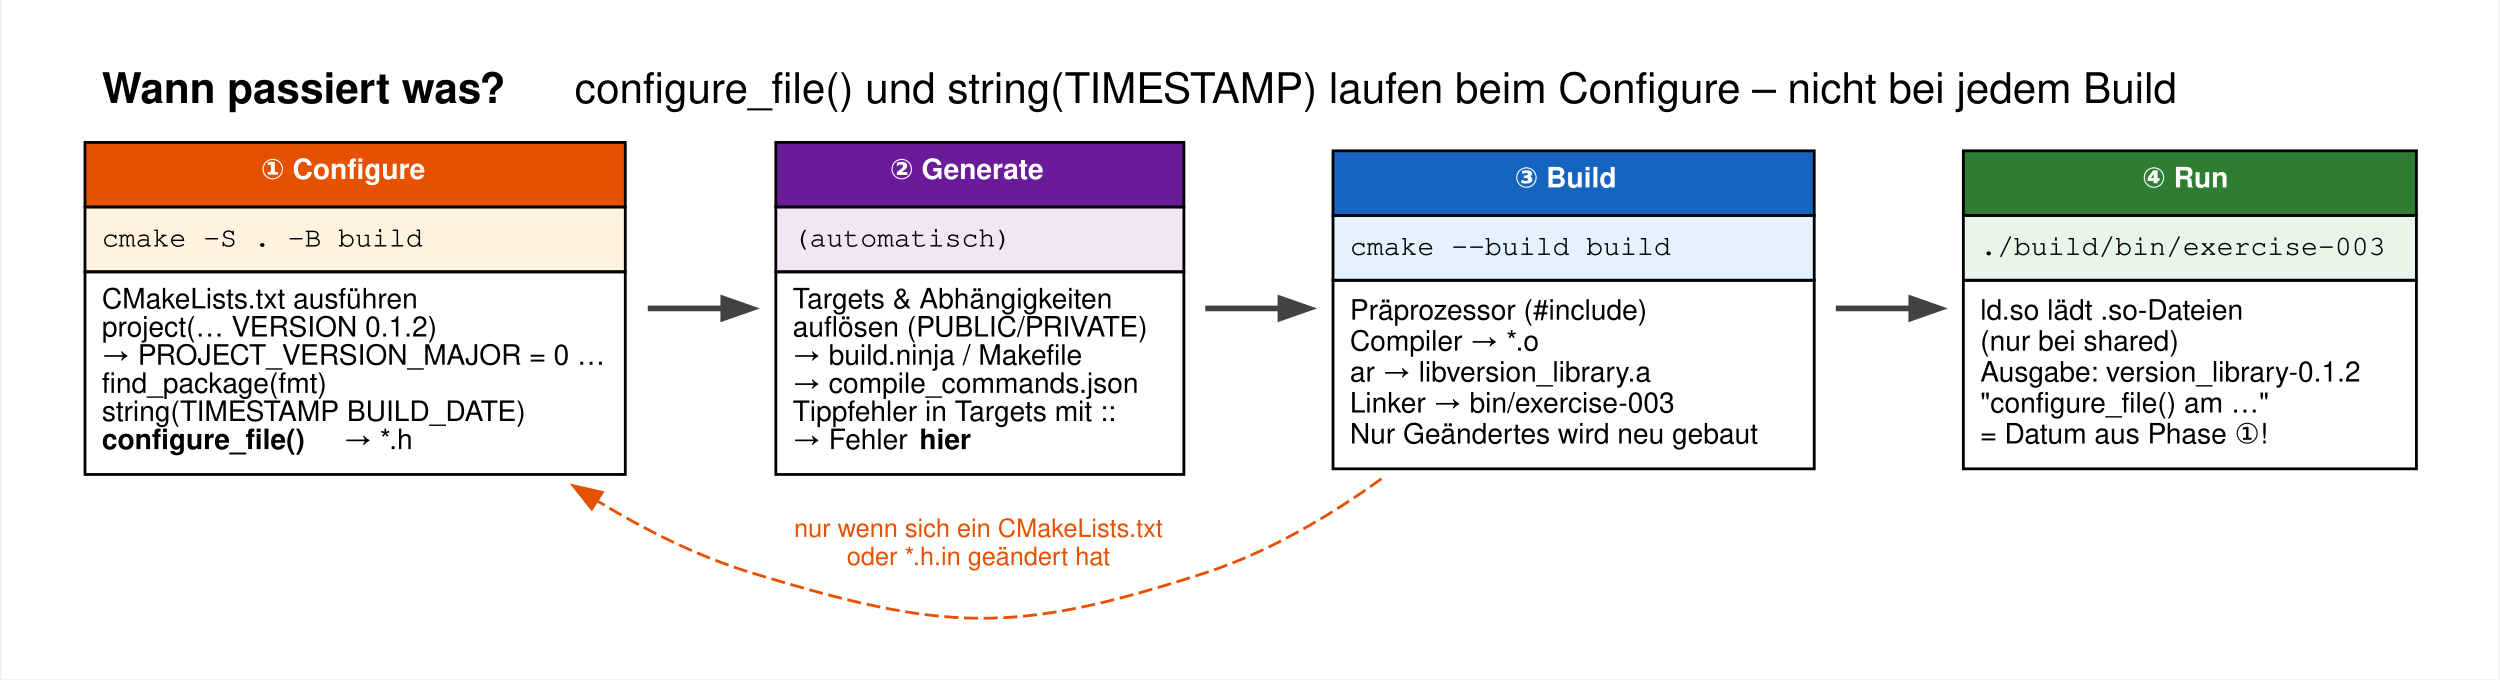
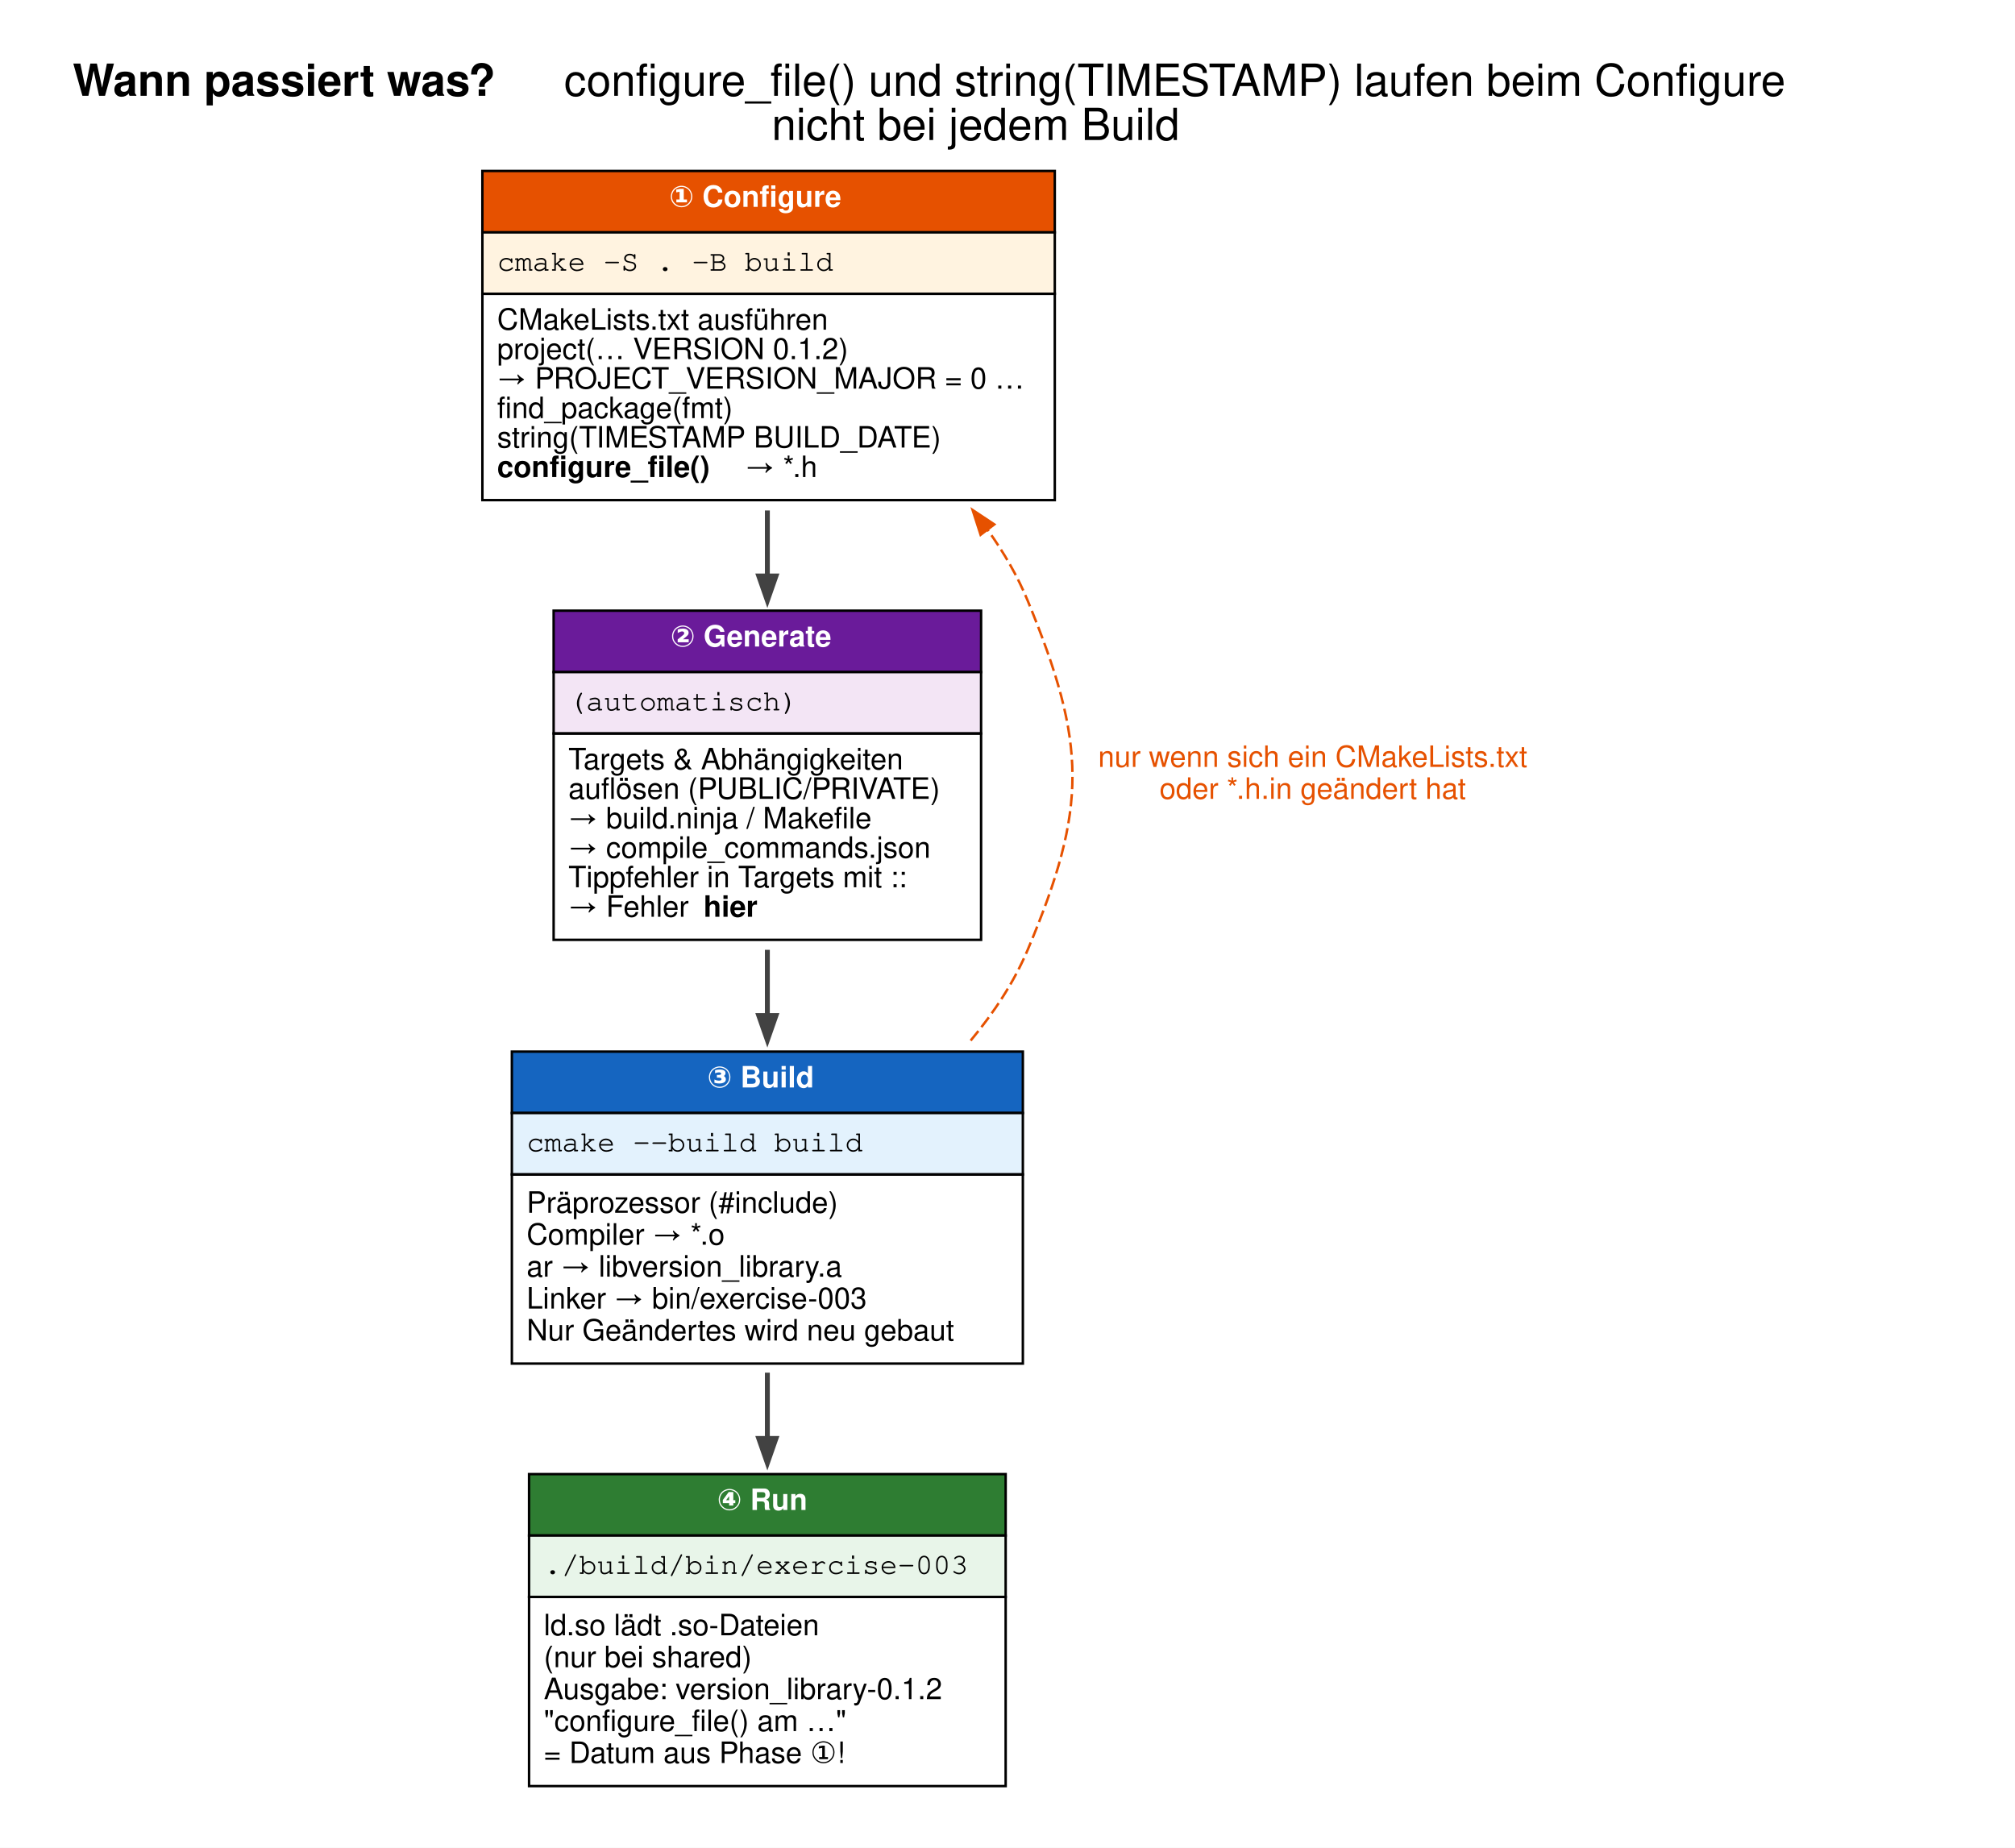
- <svg xmlns="http://www.w3.org/2000/svg" width="887pt" height="241pt" viewBox="0.00 0.00 887.20 241.38">
-   <g id="graph0" class="graph" transform="scale(1 1) rotate(0) translate(21.6 219.78)">
-     <polygon fill="white" stroke="transparent" points="-21.6,21.6 -21.6,-219.78 865.6,-219.78 865.6,21.6 -21.6,21.6" />
-     <text text-anchor="start" x="14" y="-183.18" font-family="Helvetica,sans-Serif" font-weight="bold" font-size="15.00">Wann passiert was?</text>
-     <text text-anchor="start" x="182" y="-183.18" font-family="Helvetica,sans-Serif" font-size="15.00"> configure_file() und string(TIMESTAMP) laufen beim Configure – nicht bei jedem Build</text>
+ <svg xmlns="http://www.w3.org/2000/svg" width="820pt" height="752pt" viewBox="0.00 0.00 820.20 752.20">
+   <g id="graph0" class="graph" transform="scale(1 1) rotate(0) translate(21.6 730.6)">
+     <polygon fill="white" stroke="transparent" points="-21.6,21.6 -21.6,-730.6 798.6,-730.6 798.6,21.6 -21.6,21.6" />
+     <text text-anchor="start" x="8" y="-691.6" font-family="Helvetica,sans-Serif" font-weight="bold" font-size="18.00">Wann passiert was?</text>
+     <text text-anchor="start" x="208" y="-691.6" font-family="Helvetica,sans-Serif" font-size="18.00"> configure_file() und string(TIMESTAMP) laufen beim Configure</text>
+     <text text-anchor="start" x="292.5" y="-673.6" font-family="Helvetica,sans-Serif" font-size="18.00">nicht bei jedem Build</text>
    <g id="node1" class="node">
-       <polygon fill="#e65100" stroke="transparent" points="8,-146.18 8,-169.18 200,-169.18 200,-146.18 8,-146.18" />
-       <polygon fill="none" stroke="black" points="8,-146.18 8,-169.18 200,-169.18 200,-146.18 8,-146.18" />
-       <text text-anchor="start" x="70.5" y="-156.18" font-family="Helvetica,sans-Serif" font-weight="bold" font-size="10.00" fill="white">① Configure</text>
-       <polygon fill="#fff3e0" stroke="transparent" points="8,-123.18 8,-146.18 200,-146.18 200,-123.18 8,-123.18" />
-       <polygon fill="none" stroke="black" points="8,-123.18 8,-146.18 200,-146.18 200,-123.18 8,-123.18" />
-       <text text-anchor="start" x="14" y="-132.18" font-family="Courier,monospace" font-size="10.00">cmake -S . -B build</text>
-       <polygon fill="none" stroke="black" points="8,-51.18 8,-123.18 200,-123.18 200,-51.18 8,-51.18" />
-       <text text-anchor="start" x="14" y="-110.18" font-family="Helvetica,sans-Serif" font-size="10.00">CMakeLists.txt ausführen</text>
-       <text text-anchor="start" x="14" y="-100.18" font-family="Helvetica,sans-Serif" font-size="10.00">project(… VERSION 0.1.2)</text>
-       <text text-anchor="start" x="14" y="-90.18" font-family="Helvetica,sans-Serif" font-size="10.00">  → PROJECT_VERSION_MAJOR = 0 …</text>
-       <text text-anchor="start" x="14" y="-80.18" font-family="Helvetica,sans-Serif" font-size="10.00">find_package(fmt)</text>
-       <text text-anchor="start" x="14" y="-70.18" font-family="Helvetica,sans-Serif" font-size="10.00">string(TIMESTAMP BUILD_DATE)</text>
-       <text text-anchor="start" x="14" y="-60.18" font-family="Helvetica,sans-Serif" font-weight="bold" font-size="10.00">configure_file()</text>
-       <text text-anchor="start" x="100" y="-60.18" font-family="Helvetica,sans-Serif" font-size="10.00"> → *.h</text>
+       <polygon fill="#e65100" stroke="transparent" points="174.75,-636 174.75,-661 407.75,-661 407.75,-636 174.75,-636" />
+       <polygon fill="none" stroke="black" points="174.75,-636 174.75,-661 407.75,-661 407.75,-636 174.75,-636" />
+       <text text-anchor="start" x="250.75" y="-646.4" font-family="Helvetica,sans-Serif" font-weight="bold" font-size="12.00" fill="white">① Configure</text>
+       <polygon fill="#fff3e0" stroke="transparent" points="174.75,-611 174.75,-636 407.75,-636 407.75,-611 174.75,-611" />
+       <polygon fill="none" stroke="black" points="174.75,-611 174.75,-636 407.75,-636 407.75,-611 174.75,-611" />
+       <text text-anchor="start" x="180.75" y="-620.4" font-family="Courier,monospace" font-size="12.00">cmake -S . -B build</text>
+       <polygon fill="none" stroke="black" points="174.75,-527 174.75,-611 407.75,-611 407.75,-527 174.75,-527" />
+       <text text-anchor="start" x="180.75" y="-596.4" font-family="Helvetica,sans-Serif" font-size="12.00">CMakeLists.txt ausführen</text>
+       <text text-anchor="start" x="180.75" y="-584.4" font-family="Helvetica,sans-Serif" font-size="12.00">project(… VERSION 0.1.2)</text>
+       <text text-anchor="start" x="180.75" y="-572.4" font-family="Helvetica,sans-Serif" font-size="12.00">  → PROJECT_VERSION_MAJOR = 0 …</text>
+       <text text-anchor="start" x="180.75" y="-560.4" font-family="Helvetica,sans-Serif" font-size="12.00">find_package(fmt)</text>
+       <text text-anchor="start" x="180.75" y="-548.4" font-family="Helvetica,sans-Serif" font-size="12.00">string(TIMESTAMP BUILD_DATE)</text>
+       <text text-anchor="start" x="180.75" y="-536.4" font-family="Helvetica,sans-Serif" font-weight="bold" font-size="12.00">configure_file()</text>
+       <text text-anchor="start" x="281.75" y="-536.4" font-family="Helvetica,sans-Serif" font-size="12.00"> → *.h</text>
    </g>
    <g id="node2" class="node">
-       <polygon fill="#6a1b9a" stroke="transparent" points="253.5,-146.18 253.5,-169.18 398.5,-169.18 398.5,-146.18 253.5,-146.18" />
-       <polygon fill="none" stroke="black" points="253.5,-146.18 253.5,-169.18 398.5,-169.18 398.5,-146.18 253.5,-146.18" />
-       <text text-anchor="start" x="294" y="-156.18" font-family="Helvetica,sans-Serif" font-weight="bold" font-size="10.00" fill="white">② Generate</text>
-       <polygon fill="#f3e5f5" stroke="transparent" points="253.5,-123.18 253.5,-146.18 398.5,-146.18 398.5,-123.18 253.5,-123.18" />
-       <polygon fill="none" stroke="black" points="253.5,-123.18 253.5,-146.18 398.5,-146.18 398.5,-123.18 253.5,-123.18" />
-       <text text-anchor="start" x="259.5" y="-132.18" font-family="Courier,monospace" font-size="10.00">(automatisch)</text>
-       <polygon fill="none" stroke="black" points="253.5,-51.18 253.5,-123.18 398.5,-123.18 398.5,-51.18 253.5,-51.18" />
-       <text text-anchor="start" x="259.5" y="-110.18" font-family="Helvetica,sans-Serif" font-size="10.00">Targets &amp; Abhängigkeiten</text>
-       <text text-anchor="start" x="259.5" y="-100.18" font-family="Helvetica,sans-Serif" font-size="10.00">auflösen (PUBLIC/PRIVATE)</text>
-       <text text-anchor="start" x="259.5" y="-90.18" font-family="Helvetica,sans-Serif" font-size="10.00">→ build.ninja / Makefile</text>
-       <text text-anchor="start" x="259.5" y="-80.18" font-family="Helvetica,sans-Serif" font-size="10.00">→ compile_commands.json</text>
-       <text text-anchor="start" x="259.5" y="-70.18" font-family="Helvetica,sans-Serif" font-size="10.00">Tippfehler in Targets mit ::</text>
-       <text text-anchor="start" x="259.5" y="-60.18" font-family="Helvetica,sans-Serif" font-size="10.00">→ Fehler </text>
-       <text text-anchor="start" x="304.5" y="-60.18" font-family="Helvetica,sans-Serif" font-weight="bold" font-size="10.00">hier</text>
+       <polygon fill="#6a1b9a" stroke="transparent" points="203.75,-457 203.75,-482 377.75,-482 377.75,-457 203.75,-457" />
+       <polygon fill="none" stroke="black" points="203.75,-457 203.75,-482 377.75,-482 377.75,-457 203.75,-457" />
+       <text text-anchor="start" x="251.25" y="-467.4" font-family="Helvetica,sans-Serif" font-weight="bold" font-size="12.00" fill="white">② Generate</text>
+       <polygon fill="#f3e5f5" stroke="transparent" points="203.75,-432 203.75,-457 377.75,-457 377.75,-432 203.75,-432" />
+       <polygon fill="none" stroke="black" points="203.75,-432 203.75,-457 377.75,-457 377.75,-432 203.75,-432" />
+       <text text-anchor="start" x="209.75" y="-441.4" font-family="Courier,monospace" font-size="12.00">(automatisch)</text>
+       <polygon fill="none" stroke="black" points="203.75,-348 203.75,-432 377.75,-432 377.75,-348 203.75,-348" />
+       <text text-anchor="start" x="209.75" y="-417.4" font-family="Helvetica,sans-Serif" font-size="12.00">Targets &amp; Abhängigkeiten</text>
+       <text text-anchor="start" x="209.75" y="-405.4" font-family="Helvetica,sans-Serif" font-size="12.00">auflösen (PUBLIC/PRIVATE)</text>
+       <text text-anchor="start" x="209.75" y="-393.4" font-family="Helvetica,sans-Serif" font-size="12.00">→ build.ninja / Makefile</text>
+       <text text-anchor="start" x="209.75" y="-381.4" font-family="Helvetica,sans-Serif" font-size="12.00">→ compile_commands.json</text>
+       <text text-anchor="start" x="209.75" y="-369.4" font-family="Helvetica,sans-Serif" font-size="12.00">Tippfehler in Targets mit ::</text>
+       <text text-anchor="start" x="209.75" y="-357.4" font-family="Helvetica,sans-Serif" font-size="12.00">→ Fehler </text>
+       <text text-anchor="start" x="264.75" y="-357.4" font-family="Helvetica,sans-Serif" font-weight="bold" font-size="12.00">hier</text>
    </g>
    <g id="edge1" class="edge">
-       <path fill="none" stroke="#424242" stroke-width="2" d="M208,-110.18C216.89,-110.18 225.83,-110.18 234.6,-110.18" />
-       <polygon fill="#424242" stroke="#424242" stroke-width="2" points="234.81,-113.68 244.81,-110.18 234.81,-106.68 234.81,-113.68" />
+       <path fill="none" stroke="#424242" stroke-width="2" d="M290.75,-522.79C290.75,-514.12 290.75,-505.2 290.75,-496.39" />
+       <polygon fill="#424242" stroke="#424242" stroke-width="2" points="294.25,-496.12 290.75,-486.12 287.25,-496.12 294.25,-496.12" />
    </g>
    <g id="node3" class="node">
-       <polygon fill="#1565c0" stroke="transparent" points="451.5,-143.18 451.5,-166.18 622.5,-166.18 622.5,-143.18 451.5,-143.18" />
-       <polygon fill="none" stroke="black" points="451.5,-143.18 451.5,-166.18 622.5,-166.18 622.5,-143.18 451.5,-143.18" />
-       <text text-anchor="start" x="516" y="-153.18" font-family="Helvetica,sans-Serif" font-weight="bold" font-size="10.00" fill="white">③ Build</text>
-       <polygon fill="#e3f2fd" stroke="transparent" points="451.5,-120.18 451.5,-143.18 622.5,-143.18 622.5,-120.18 451.5,-120.18" />
-       <polygon fill="none" stroke="black" points="451.5,-120.18 451.5,-143.18 622.5,-143.18 622.5,-120.18 451.5,-120.18" />
-       <text text-anchor="start" x="457.5" y="-129.18" font-family="Courier,monospace" font-size="10.00">cmake --build build</text>
-       <polygon fill="none" stroke="black" points="451.5,-53.18 451.5,-120.18 622.5,-120.18 622.5,-53.18 451.5,-53.18" />
-       <text text-anchor="start" x="457.5" y="-106.18" font-family="Helvetica,sans-Serif" font-size="10.00">Präprozessor (#include)</text>
-       <text text-anchor="start" x="457.5" y="-95.18" font-family="Helvetica,sans-Serif" font-size="10.00">Compiler → *.o</text>
-       <text text-anchor="start" x="457.5" y="-84.18" font-family="Helvetica,sans-Serif" font-size="10.00">ar → libversion_library.a</text>
-       <text text-anchor="start" x="457.5" y="-73.18" font-family="Helvetica,sans-Serif" font-size="10.00">Linker → bin/exercise-003</text>
-       <text text-anchor="start" x="457.5" y="-62.18" font-family="Helvetica,sans-Serif" font-size="10.00">Nur Geändertes wird neu gebaut</text>
+       <polygon fill="#1565c0" stroke="transparent" points="186.75,-277.5 186.75,-302.5 394.75,-302.5 394.75,-277.5 186.75,-277.5" />
+       <polygon fill="none" stroke="black" points="186.75,-277.5 186.75,-302.5 394.75,-302.5 394.75,-277.5 186.75,-277.5" />
+       <text text-anchor="start" x="266.25" y="-287.9" font-family="Helvetica,sans-Serif" font-weight="bold" font-size="12.00" fill="white">③ Build</text>
+       <polygon fill="#e3f2fd" stroke="transparent" points="186.75,-252.5 186.75,-277.5 394.75,-277.5 394.75,-252.5 186.75,-252.5" />
+       <polygon fill="none" stroke="black" points="186.75,-252.5 186.75,-277.5 394.75,-277.5 394.75,-252.5 186.75,-252.5" />
+       <text text-anchor="start" x="192.75" y="-261.9" font-family="Courier,monospace" font-size="12.00">cmake --build build</text>
+       <polygon fill="none" stroke="black" points="186.75,-175.5 186.75,-252.5 394.75,-252.5 394.75,-175.5 186.75,-175.5" />
+       <text text-anchor="start" x="192.75" y="-236.9" font-family="Helvetica,sans-Serif" font-size="12.00">Präprozessor (#include)</text>
+       <text text-anchor="start" x="192.75" y="-223.9" font-family="Helvetica,sans-Serif" font-size="12.00">Compiler → *.o</text>
+       <text text-anchor="start" x="192.75" y="-210.9" font-family="Helvetica,sans-Serif" font-size="12.00">ar → libversion_library.a</text>
+       <text text-anchor="start" x="192.75" y="-197.9" font-family="Helvetica,sans-Serif" font-size="12.00">Linker → bin/exercise-003</text>
+       <text text-anchor="start" x="192.75" y="-184.9" font-family="Helvetica,sans-Serif" font-size="12.00">Nur Geändertes wird neu gebaut</text>
    </g>
    <g id="edge2" class="edge">
-       <path fill="none" stroke="#424242" stroke-width="2" d="M406.11,-110.18C414.83,-110.18 423.79,-110.18 432.73,-110.18" />
-       <polygon fill="#424242" stroke="#424242" stroke-width="2" points="432.81,-113.68 442.81,-110.18 432.81,-106.68 432.81,-113.68" />
+       <path fill="none" stroke="#424242" stroke-width="2" d="M290.75,-343.93C290.75,-335.21 290.75,-326.26 290.75,-317.44" />
+       <polygon fill="#424242" stroke="#424242" stroke-width="2" points="294.25,-317.18 290.75,-307.18 287.25,-317.18 294.25,-317.18" />
    </g>
    <g id="edge4" class="edge">
-       <path fill="none" stroke="#e65100" stroke-dasharray="5,2" d="M468.74,-49.66C449.77,-35.99 428.2,-23.39 406,-16.18 337.94,5.91 313.45,4.67 245,-16.18 226.16,-21.92 207.55,-31.13 190.36,-41.6" />
-       <polygon fill="#e65100" stroke="#e65100" points="188.1,-38.89 181.5,-47.18 191.83,-44.81 188.1,-38.89" />
-       <text text-anchor="middle" x="325.5" y="-28.98" font-family="Helvetica,sans-Serif" font-size="9.00" fill="#e65100">nur wenn sich ein CMakeLists.txt</text>
-       <text text-anchor="middle" x="325.5" y="-18.98" font-family="Helvetica,sans-Serif" font-size="9.00" fill="#e65100">oder *.h.in geändert hat</text>
+       <path fill="none" stroke="#e65100" stroke-dasharray="5,2" d="M373.51,-307C382.94,-318.31 391.16,-330.73 396.75,-344 421.25,-402.16 420.76,-427.64 396.75,-486 392.6,-496.09 386.98,-505.73 380.49,-514.81" />
+       <polygon fill="#e65100" stroke="#e65100" points="377.55,-512.89 374.3,-522.98 383.13,-517.12 377.55,-512.89" />
+       <text text-anchor="middle" x="512.75" y="-418.4" font-family="Helvetica,sans-Serif" font-size="12.00" fill="#e65100">nur wenn sich ein CMakeLists.txt</text>
+       <text text-anchor="middle" x="512.75" y="-405.4" font-family="Helvetica,sans-Serif" font-size="12.00" fill="#e65100">oder *.h.in geändert hat</text>
    </g>
    <g id="node4" class="node">
-       <polygon fill="#2e7d32" stroke="transparent" points="675.5,-143.18 675.5,-166.18 836.5,-166.18 836.5,-143.18 675.5,-143.18" />
-       <polygon fill="none" stroke="black" points="675.5,-143.18 675.5,-166.18 836.5,-166.18 836.5,-143.18 675.5,-143.18" />
-       <text text-anchor="start" x="739" y="-153.18" font-family="Helvetica,sans-Serif" font-weight="bold" font-size="10.00" fill="white">④ Run</text>
-       <polygon fill="#e8f5e9" stroke="transparent" points="675.5,-120.18 675.5,-143.18 836.5,-143.18 836.5,-120.18 675.5,-120.18" />
-       <polygon fill="none" stroke="black" points="675.5,-120.18 675.5,-143.18 836.5,-143.18 836.5,-120.18 675.5,-120.18" />
-       <text text-anchor="start" x="681.5" y="-129.18" font-family="Courier,monospace" font-size="10.00">./build/bin/exercise-003</text>
-       <polygon fill="none" stroke="black" points="675.5,-53.18 675.5,-120.18 836.5,-120.18 836.5,-53.18 675.5,-53.18" />
-       <text text-anchor="start" x="681.5" y="-106.18" font-family="Helvetica,sans-Serif" font-size="10.00">ld.so lädt .so-Dateien</text>
-       <text text-anchor="start" x="681.5" y="-95.18" font-family="Helvetica,sans-Serif" font-size="10.00">(nur bei shared)</text>
-       <text text-anchor="start" x="681.5" y="-84.18" font-family="Helvetica,sans-Serif" font-size="10.00">Ausgabe: version_library-0.1.2</text>
-       <text text-anchor="start" x="681.5" y="-73.18" font-family="Helvetica,sans-Serif" font-size="10.00">"configure_file() am …"</text>
-       <text text-anchor="start" x="681.5" y="-62.18" font-family="Helvetica,sans-Serif" font-size="10.00">= Datum aus Phase ①!</text>
+       <polygon fill="#2e7d32" stroke="transparent" points="193.75,-105.5 193.75,-130.5 387.75,-130.5 387.75,-105.5 193.75,-105.5" />
+       <polygon fill="none" stroke="black" points="193.75,-105.5 193.75,-130.5 387.75,-130.5 387.75,-105.5 193.75,-105.5" />
+       <text text-anchor="start" x="270.25" y="-115.9" font-family="Helvetica,sans-Serif" font-weight="bold" font-size="12.00" fill="white">④ Run</text>
+       <polygon fill="#e8f5e9" stroke="transparent" points="193.75,-80.5 193.75,-105.5 387.75,-105.5 387.75,-80.5 193.75,-80.5" />
+       <polygon fill="none" stroke="black" points="193.75,-80.5 193.75,-105.5 387.75,-105.5 387.75,-80.5 193.75,-80.5" />
+       <text text-anchor="start" x="199.75" y="-89.9" font-family="Courier,monospace" font-size="12.00">./build/bin/exercise-003</text>
+       <polygon fill="none" stroke="black" points="193.75,-3.5 193.75,-80.5 387.75,-80.5 387.75,-3.5 193.75,-3.5" />
+       <text text-anchor="start" x="199.75" y="-64.9" font-family="Helvetica,sans-Serif" font-size="12.00">ld.so lädt .so-Dateien</text>
+       <text text-anchor="start" x="199.75" y="-51.9" font-family="Helvetica,sans-Serif" font-size="12.00">(nur bei shared)</text>
+       <text text-anchor="start" x="199.75" y="-38.9" font-family="Helvetica,sans-Serif" font-size="12.00">Ausgabe: version_library-0.1.2</text>
+       <text text-anchor="start" x="199.75" y="-25.9" font-family="Helvetica,sans-Serif" font-size="12.00">"configure_file() am …"</text>
+       <text text-anchor="start" x="199.75" y="-12.9" font-family="Helvetica,sans-Serif" font-size="12.00">= Datum aus Phase ①!</text>
    </g>
    <g id="edge3" class="edge">
-       <path fill="none" stroke="#424242" stroke-width="2" d="M630.16,-110.18C639.03,-110.18 648.05,-110.18 656.96,-110.18" />
-       <polygon fill="#424242" stroke="#424242" stroke-width="2" points="656.97,-113.68 666.97,-110.18 656.97,-106.68 656.97,-113.68" />
+       <path fill="none" stroke="#424242" stroke-width="2" d="M290.75,-171.8C290.75,-163.01 290.75,-153.95 290.75,-145.02" />
+       <polygon fill="#424242" stroke="#424242" stroke-width="2" points="294.25,-145.01 290.75,-135.01 287.25,-145.01 294.25,-145.01" />
    </g>
  </g>
</svg>
